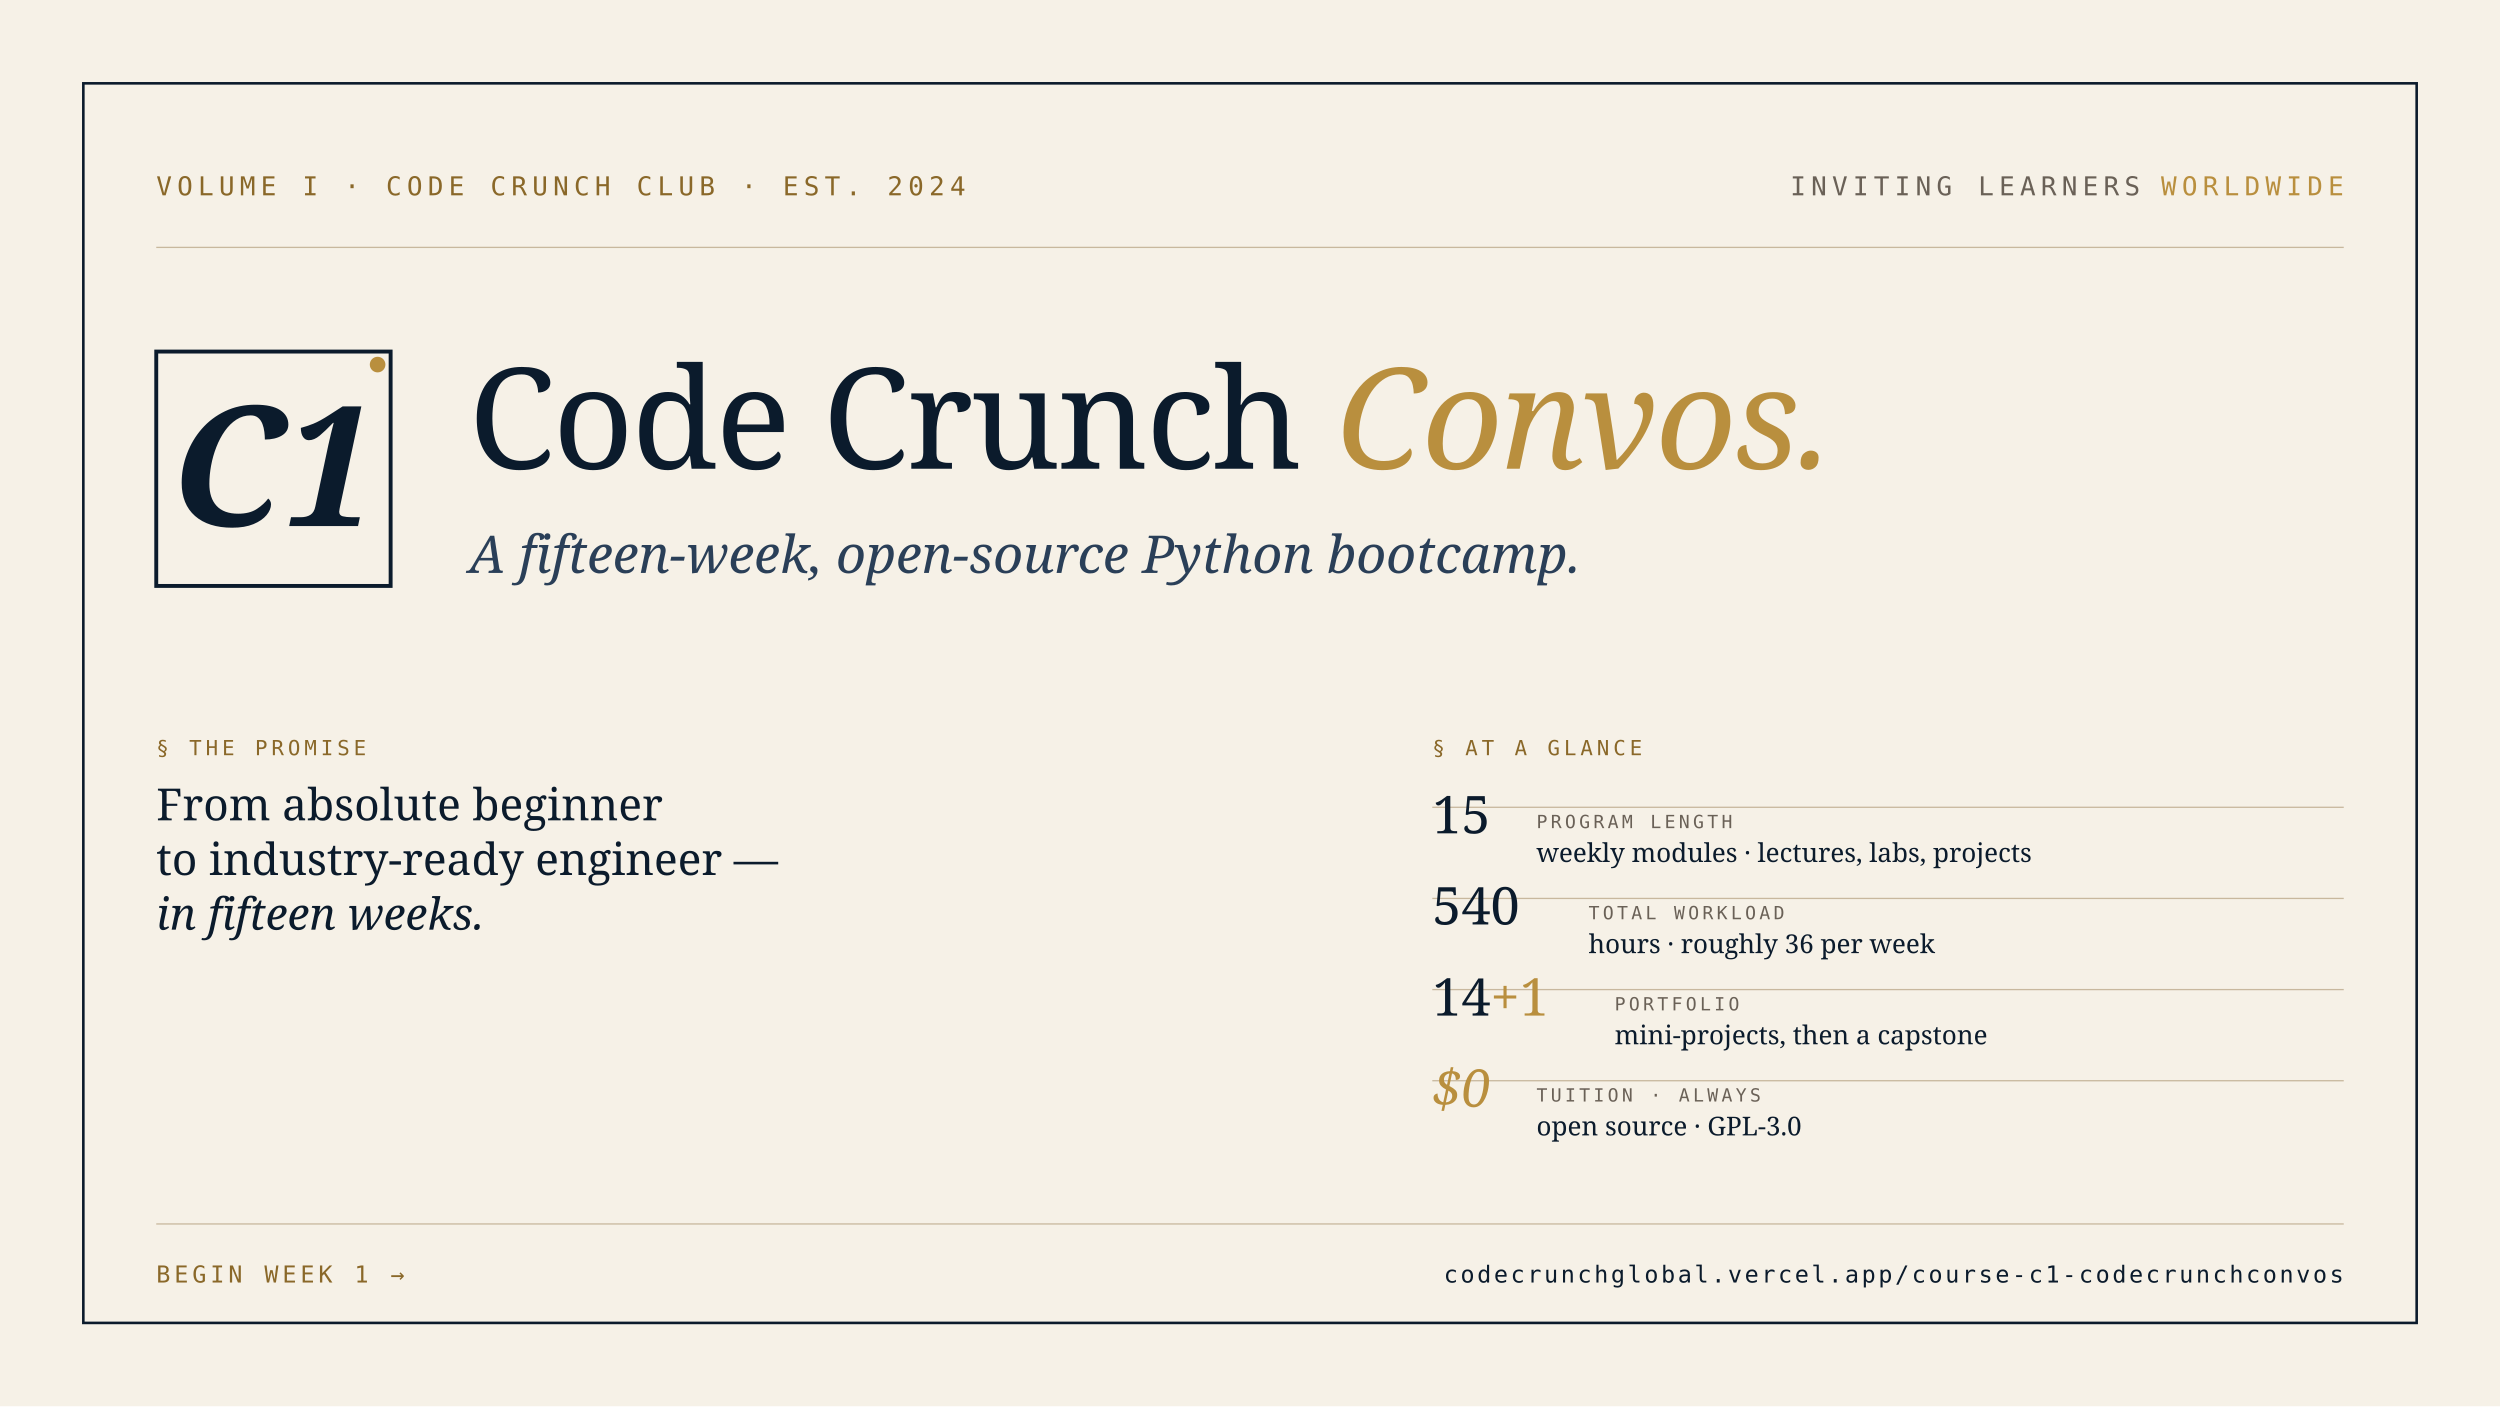
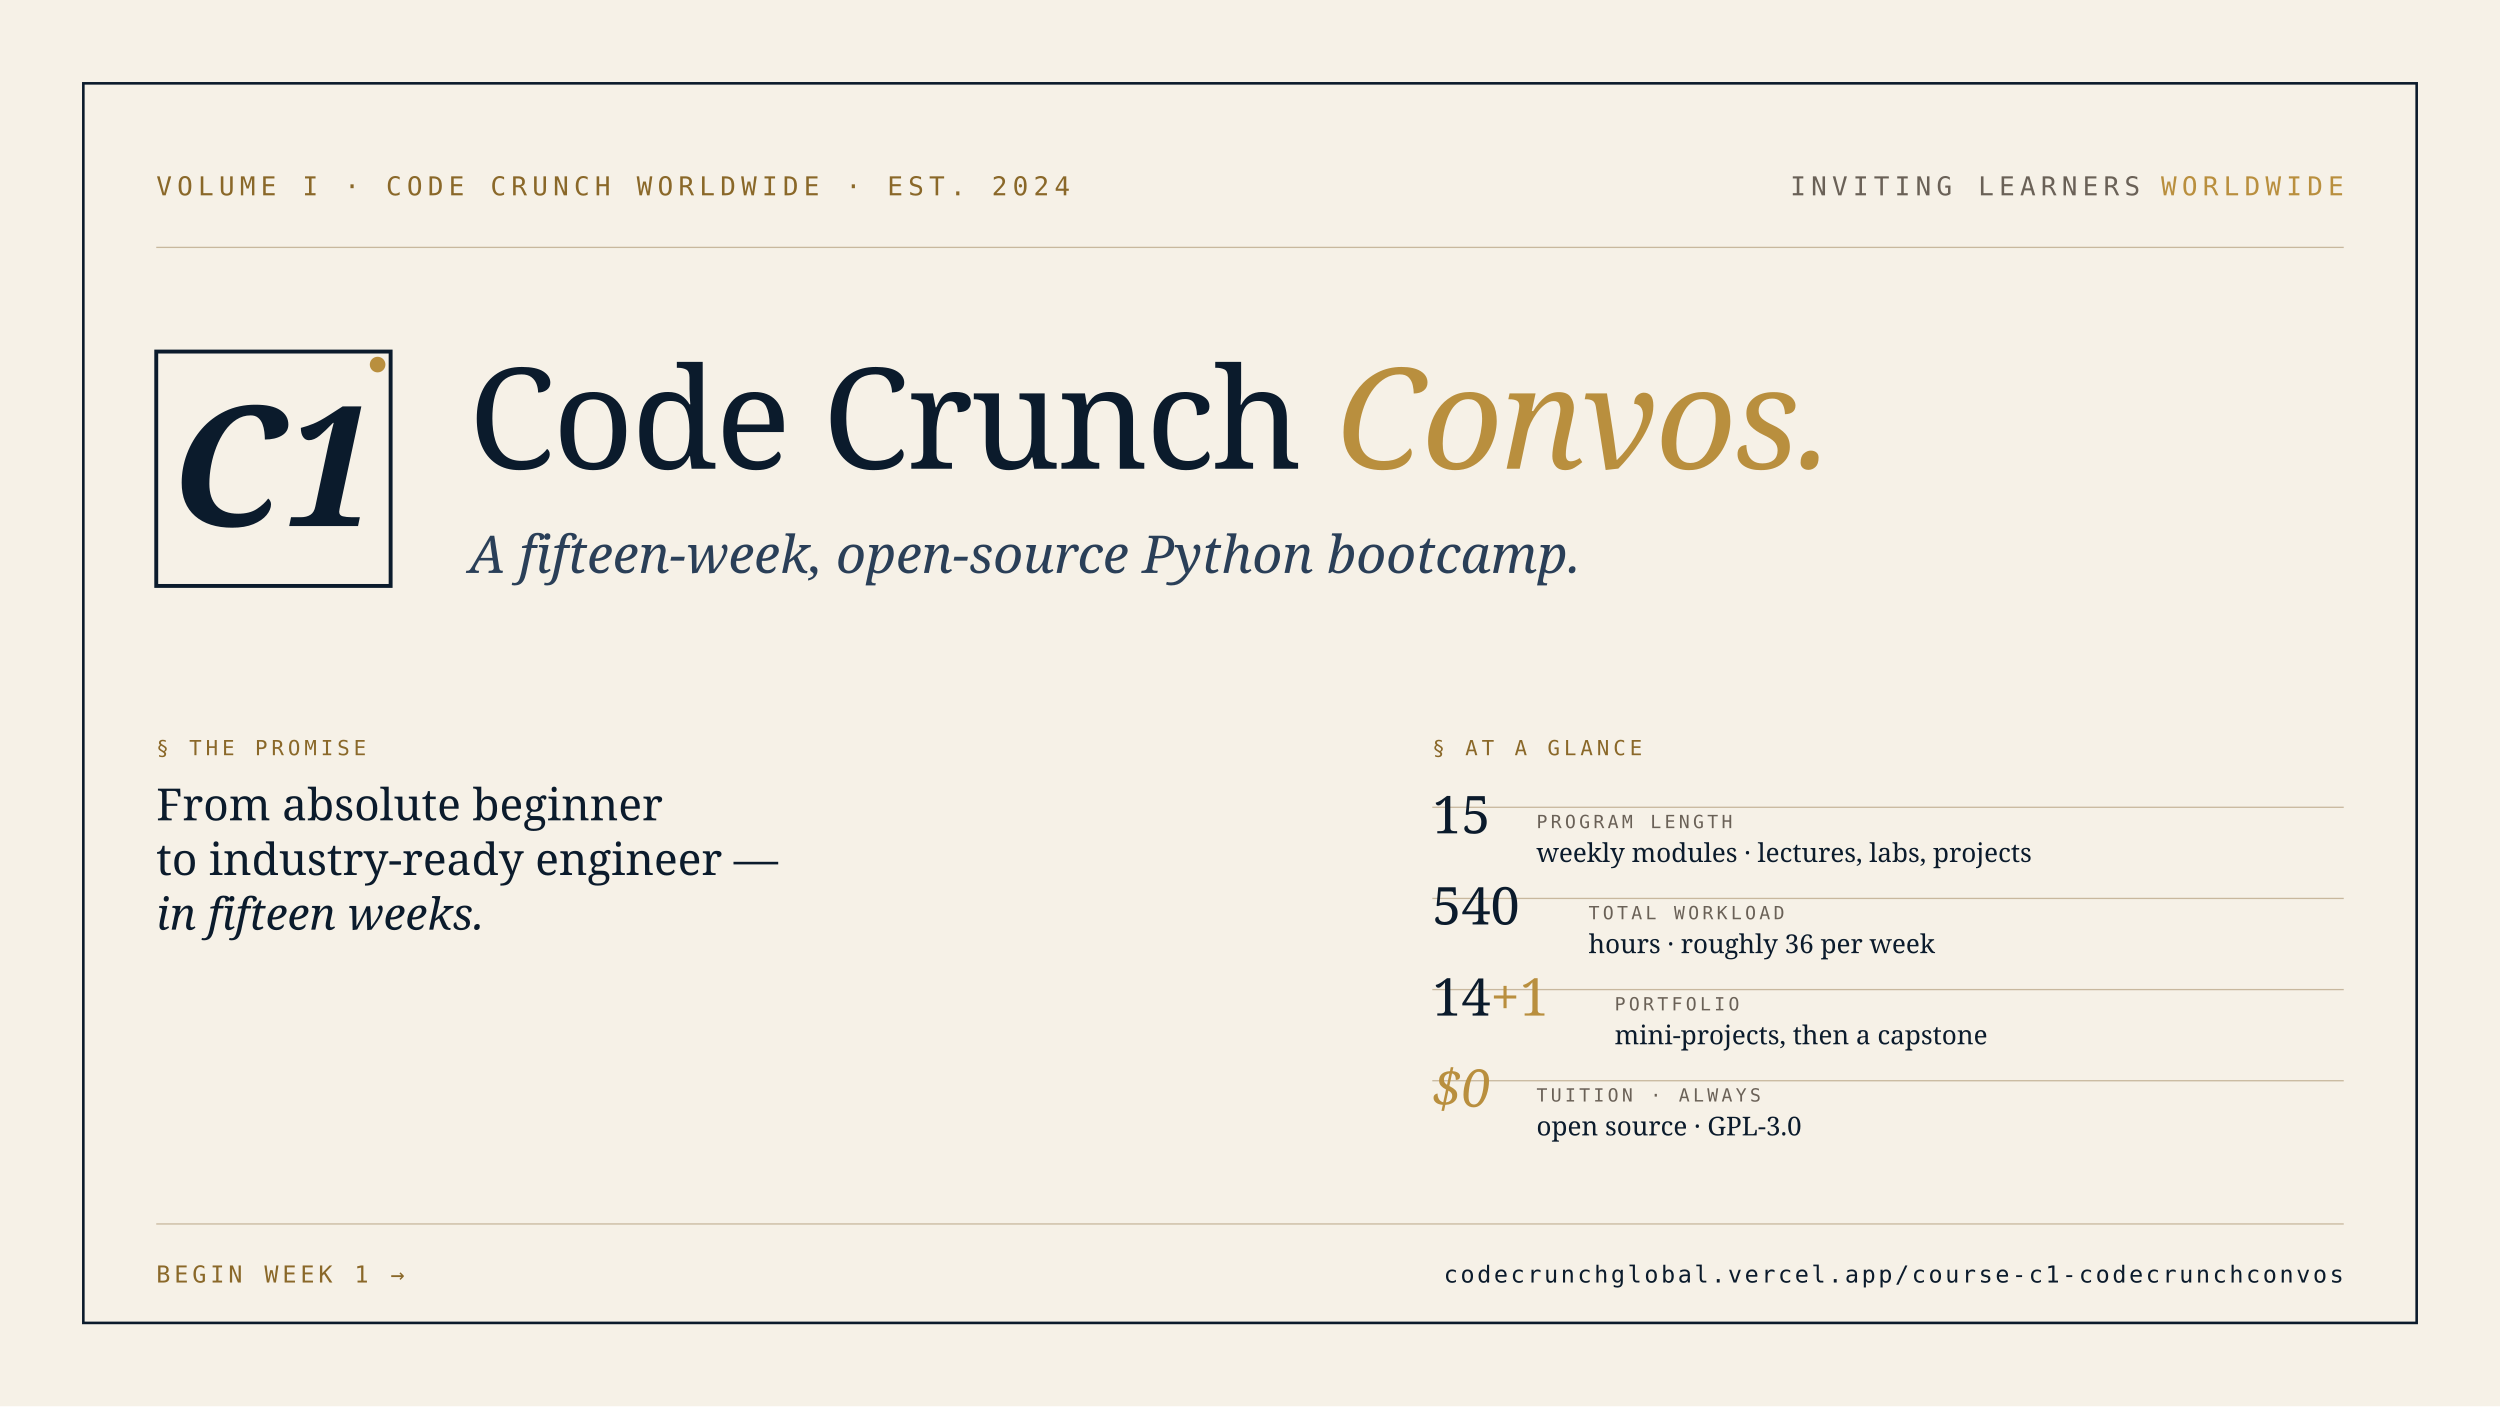
<svg xmlns="http://www.w3.org/2000/svg" viewBox="0 0 1920 1080" role="img" aria-label="C1 Code Crunch Convos — 15-week open-source Python bootcamp · LinkedIn / FIU / email banner">
  <defs>
    <style>
      .display { font-family: 'EB Garamond', 'Iowan Old Style', Georgia, serif; }
      .mono    { font-family: 'JetBrains Mono', ui-monospace, Menlo, monospace; }
    </style>
  </defs>
  <rect width="1920" height="1080" fill="#F6F1E7" />
  <rect x="64" y="64" width="1792" height="952" fill="none" stroke="#0B1B2C" stroke-width="2" />
  <g transform="translate(120, 150)">
-     <text class="mono" fill="#8A6829" font-size="20" letter-spacing="4">VOLUME I · CODE CRUNCH CLUB · EST. 2024</text>
+     <text class="mono" fill="#8A6829" font-size="20" letter-spacing="4">VOLUME I · CODE CRUNCH WORLDWIDE · EST. 2024</text>
  </g>
  <g transform="translate(1800, 150)" text-anchor="end">
    <text class="mono" fill="#6A6157" font-size="20" letter-spacing="4">INVITING LEARNERS <tspan fill="#B98F3E">WORLDWIDE</tspan>
    </text>
  </g>
  <line x1="120" y1="190" x2="1800" y2="190" stroke="#C8B89E" stroke-width="1" />
  <g transform="translate(120, 270)">
    <rect x="0" y="0" width="180" height="180" fill="none" stroke="#0B1B2C" stroke-width="3" />
    <text x="90" y="134" text-anchor="middle" class="display" font-size="128" font-style="italic" font-weight="600" fill="#0B1B2C">C1</text>
    <circle cx="170" cy="10" r="6" fill="#B98F3E" />
  </g>
  <g transform="translate(360, 360)">
    <text class="display" font-size="108" font-weight="500" fill="#0B1B2C" letter-spacing="-1.8">Code Crunch <tspan class="display" fill="#B98F3E" font-style="italic" font-weight="500">Convos.</tspan>
    </text>
  </g>
  <g transform="translate(360, 440)">
    <text class="display" fill="#2A3F58" font-size="40" font-style="italic" font-weight="400">A fifteen-week, open-source Python bootcamp.</text>
  </g>
  <g transform="translate(120, 580)">
    <text class="mono" fill="#8A6829" font-size="16" letter-spacing="3">§ THE PROMISE</text>
    <g transform="translate(0, 50)">
      <text class="display" fill="#0B1B2C" font-size="34" font-weight="400">From absolute beginner</text>
      <text y="42" class="display" fill="#0B1B2C" font-size="34" font-weight="400">to industry-ready engineer —</text>
      <text y="84" class="display" fill="#0B1B2C" font-size="34" font-weight="500" font-style="italic">in fifteen weeks.</text>
    </g>
  </g>
  <g transform="translate(1100, 580)">
    <text class="mono" fill="#8A6829" font-size="16" letter-spacing="3">§ AT A GLANCE</text>
    <g transform="translate(0, 60)">
      <line x1="0" y1="-20" x2="700" y2="-20" stroke="#C8B89E" />
      <text class="display" fill="#0B1B2C" font-size="40" font-weight="500">15</text>
      <text x="80" class="mono" fill="#6A6157" font-size="14" letter-spacing="2.5" y="-4">PROGRAM LENGTH</text>
      <text x="80" class="display" fill="#0B1B2C" font-size="20" y="22">weekly modules · lectures, labs, projects</text>
    </g>
    <g transform="translate(0, 130)">
      <line x1="0" y1="-20" x2="700" y2="-20" stroke="#C8B89E" />
      <text class="display" fill="#0B1B2C" font-size="40" font-weight="500">540</text>
      <text x="120" class="mono" fill="#6A6157" font-size="14" letter-spacing="2.5" y="-4">TOTAL WORKLOAD</text>
      <text x="120" class="display" fill="#0B1B2C" font-size="20" y="22">hours · roughly 36 per week</text>
    </g>
    <g transform="translate(0, 200)">
      <line x1="0" y1="-20" x2="700" y2="-20" stroke="#C8B89E" />
      <text class="display" fill="#0B1B2C" font-size="40" font-weight="500">14<tspan fill="#B98F3E">+1</tspan>
      </text>
      <text x="140" class="mono" fill="#6A6157" font-size="14" letter-spacing="2.5" y="-4">PORTFOLIO</text>
      <text x="140" class="display" fill="#0B1B2C" font-size="20" y="22">mini-projects, then a capstone</text>
    </g>
    <g transform="translate(0, 270)">
      <line x1="0" y1="-20" x2="700" y2="-20" stroke="#C8B89E" />
      <text class="display" fill="#B98F3E" font-size="40" font-weight="500" font-style="italic">$0</text>
      <text x="80" class="mono" fill="#6A6157" font-size="14" letter-spacing="2.5" y="-4">TUITION · ALWAYS</text>
      <text x="80" class="display" fill="#0B1B2C" font-size="20" y="22">open source · GPL-3.0</text>
    </g>
  </g>
  <line x1="120" y1="940" x2="1800" y2="940" stroke="#C8B89E" stroke-width="1" />
  <g transform="translate(120, 985)">
    <text class="mono" fill="#8A6829" font-size="18" letter-spacing="3">BEGIN WEEK 1 →</text>
  </g>
  <g transform="translate(1800, 985)" text-anchor="end">
    <text class="mono" fill="#0B1B2C" font-size="18" letter-spacing="2">codecrunchglobal.vercel.app/course-c1-codecrunchconvos</text>
  </g>
</svg>
